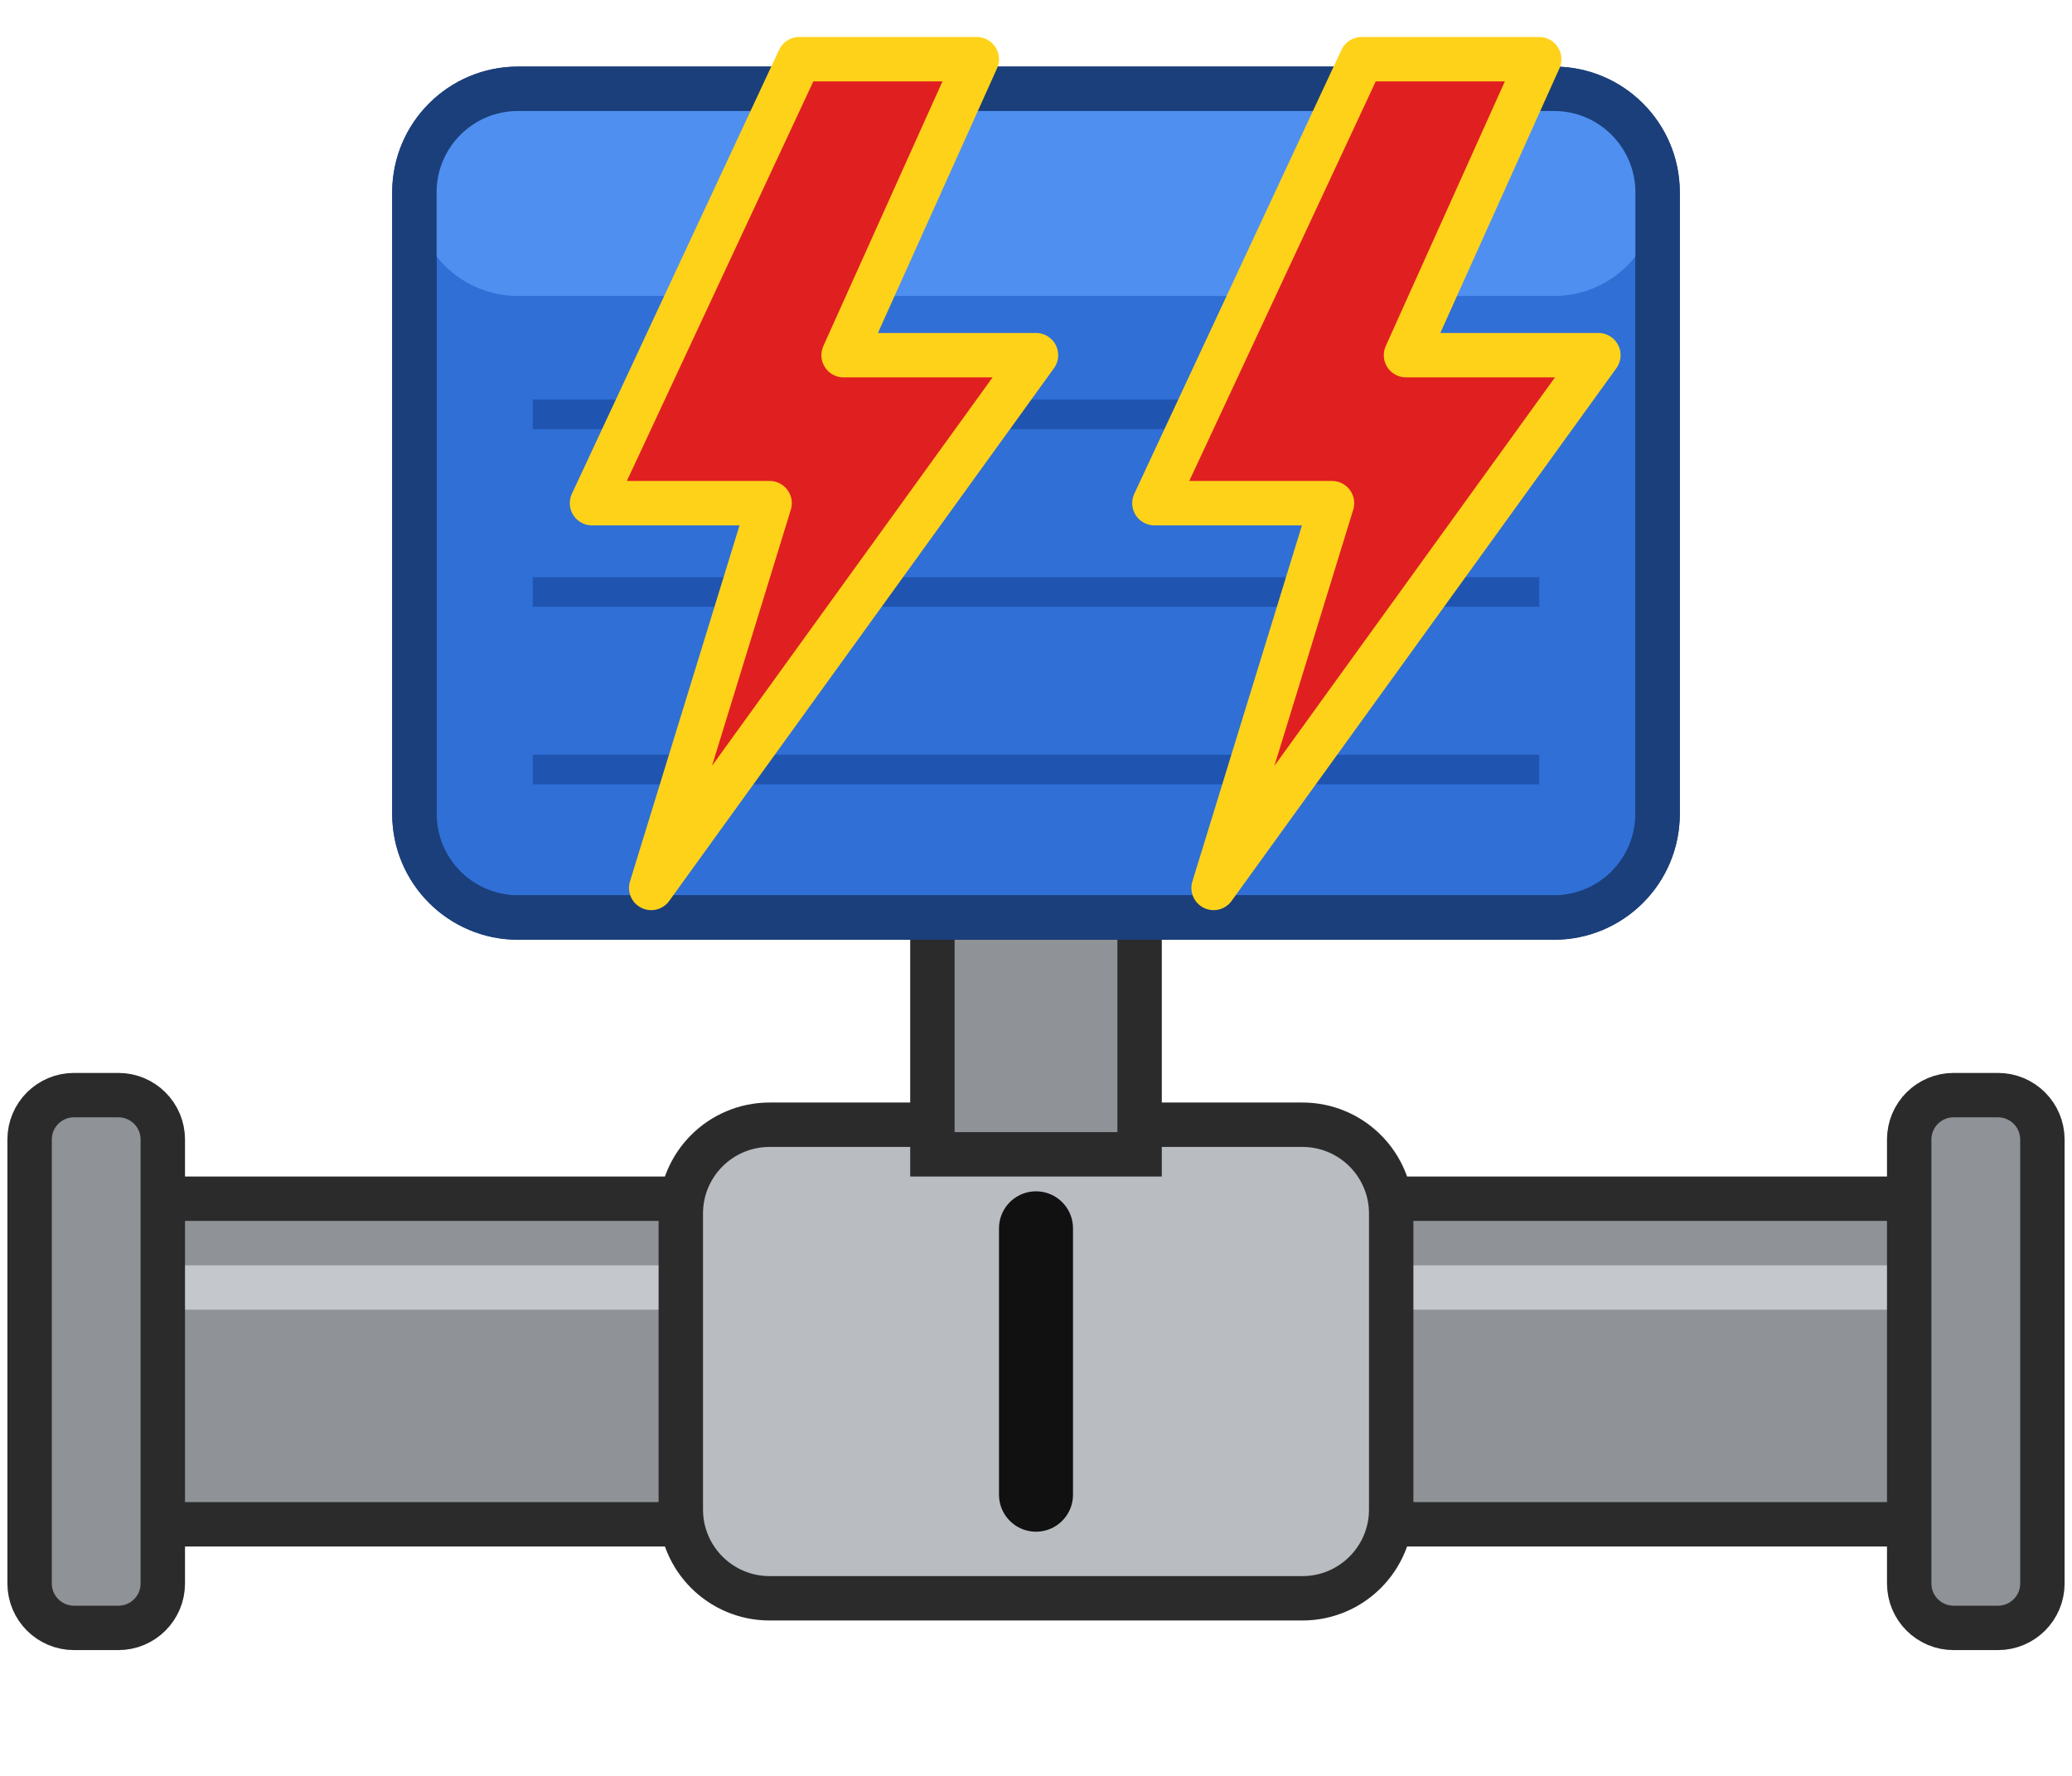
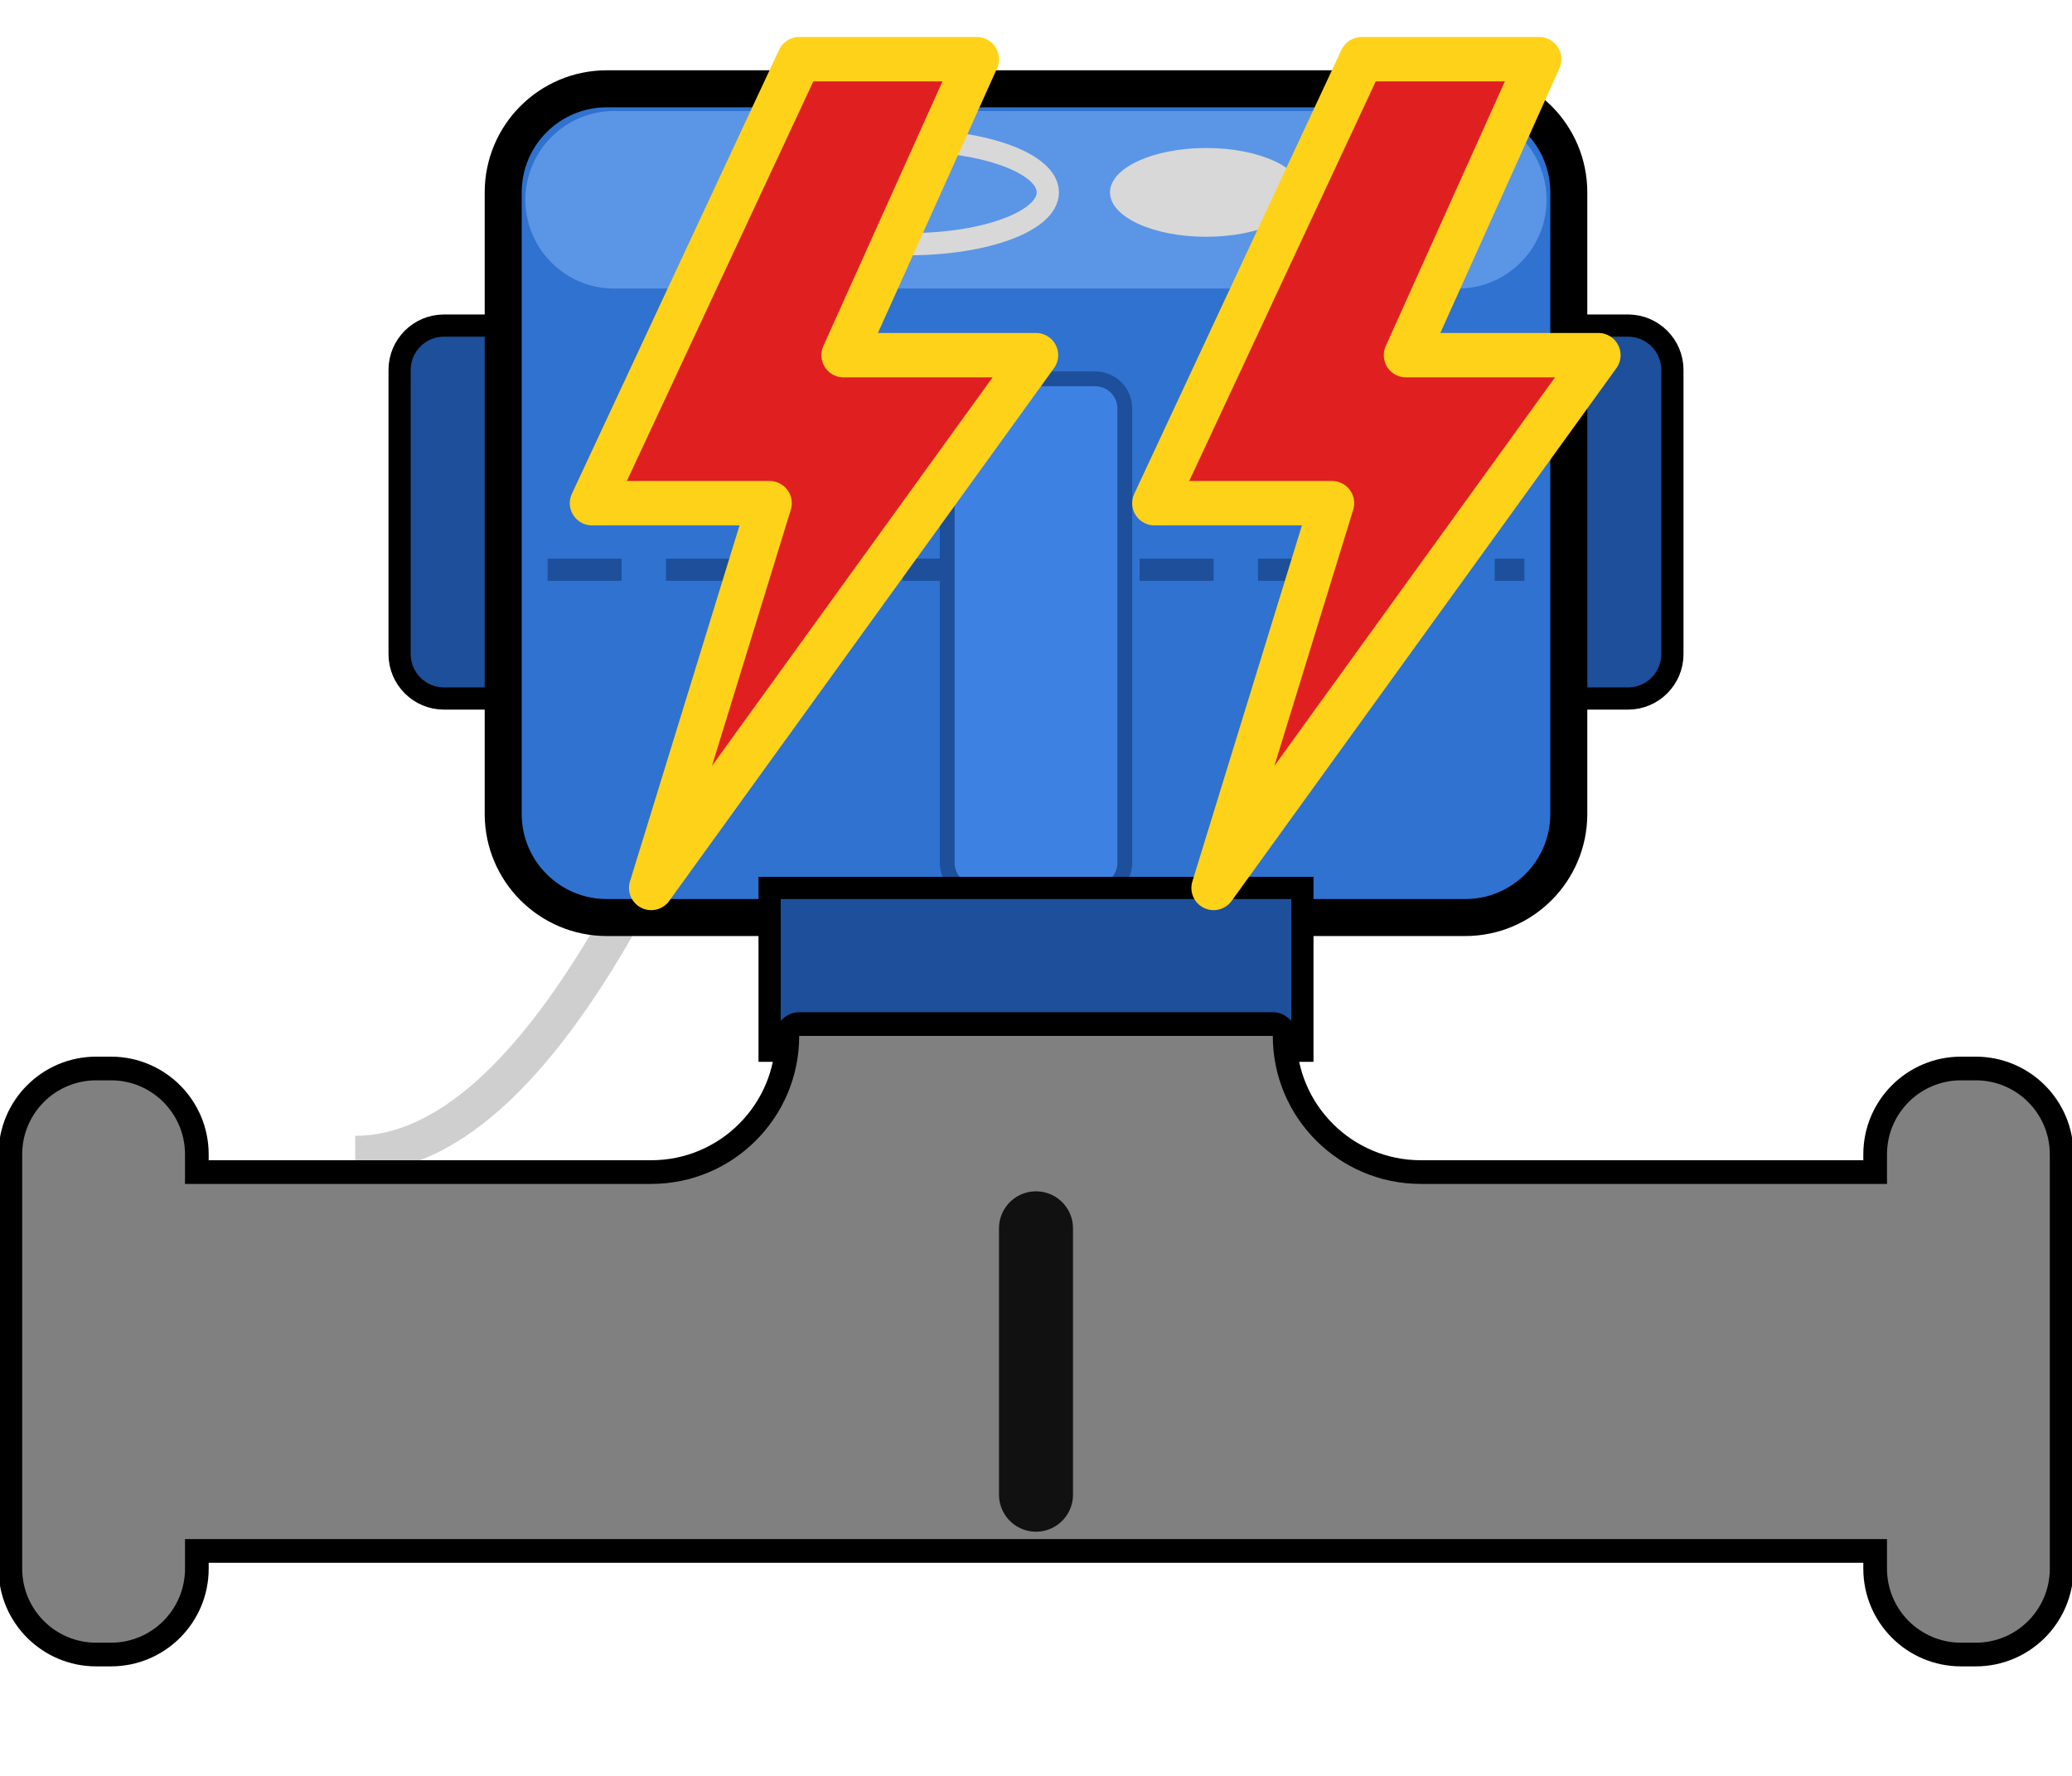
<svg xmlns="http://www.w3.org/2000/svg" viewBox="0 0 140 120">
-   <g>
-     <rect x="8" y="81" width="124" height="22" fill="#8f9296" stroke="#2b2b2b" stroke-width="3" />
-     <path d="M10 87 H130" stroke="#c4c7cb" stroke-width="3" stroke-linecap="round" />
-     <rect x="2" y="74" width="9" height="36" rx="3" fill="#8f9296" stroke="#2b2b2b" stroke-width="3" />
-     <rect x="129" y="74" width="9" height="36" rx="3" fill="#8f9296" stroke="#2b2b2b" stroke-width="3" />
-     <rect x="46" y="76" width="48" height="32" rx="6" fill="#b9bcc0" stroke="#2b2b2b" stroke-width="3" />
-     <rect x="63" y="60" width="14" height="18" fill="#8f9296" stroke="#2b2b2b" stroke-width="3" />
-     <path d="M70 83 V101" stroke="#111" stroke-width="5" stroke-linecap="round" />
-     <rect x="28" y="6" width="84" height="56" rx="7" fill="#2f6fd6" stroke="#1b3f7a" stroke-width="3" />
-     <rect x="28" y="6" width="84" height="14" rx="7" fill="#4f8ff0" />
-     <path d="M36 28 H104 M36 40 H104 M36 52 H104" stroke="#1f55b0" stroke-width="2" />
-     <rect x="28" y="6" width="84" height="56" rx="7" fill="none" stroke="#1b3f7a" stroke-width="3" />
+   <path d="M42 62 Q33.0 78 24 78" fill="none" stroke="#cfcfcf" stroke-width="2.5" />
+   <rect x="27" y="22" width="86" height="25.2" rx="3" fill="#1d4f9a" stroke="#000" stroke-width="1.5" />
+   <rect x="34" y="6" width="72" height="56" rx="7" fill="#2f72d0" stroke="#000" stroke-width="2.5" />
+   <rect x="35.5" y="7.5" width="69" height="12" rx="6" fill="#5b95e6" />
+   <ellipse cx="61.4" cy="13" rx="9.4" ry="3.5" fill="none" stroke="#d8d8d8" stroke-width="1.5" />
+   <ellipse cx="81.5" cy="13" rx="6.5" ry="3" fill="#d8d8d8" />
+   <path d="M37 38.5 H103" stroke="#1d4f9a" stroke-width="1.5" stroke-dasharray="5 3" />
+   <rect x="64.0" y="25.6" width="12" height="34.7" rx="2" fill="#3d82e3" stroke="#1d4f9a" stroke-width="1" />
+   <rect x="52" y="60" width="36" height="11" fill="#1d4f9a" stroke="#000" stroke-width="1.5" />
+   <g fill="#000" stroke="#000" stroke-width="3.2" stroke-linejoin="round">
+     <path d="M12 80 H44 A10 10 0 0 0 54 70 H86 A10 10 0 0 0 96 80 H128 V104 H12 Z" />
+     <rect x="0" y="-19" width="11" height="38" rx="5" transform="translate(1.50 92.00) rotate(0.00)" />
+     <rect x="0" y="-19" width="11" height="38" rx="5" transform="translate(138.50 92.00) rotate(180.00)" />
  </g>
+   <g fill="#808080">
+     <path d="M12 80 H44 A10 10 0 0 0 54 70 H86 A10 10 0 0 0 96 80 H128 V104 H12 Z" />
+     <rect x="0" y="-19" width="11" height="38" rx="5" transform="translate(1.50 92.00) rotate(0.00)" />
+     <rect x="0" y="-19" width="11" height="38" rx="5" transform="translate(138.50 92.00) rotate(180.00)" />
+   </g>
+   <path d="M70 83 V101" stroke="#111" stroke-width="5" stroke-linecap="round" />
  <path transform="translate(40 4)" d="M14 0 L0 30 H12 L4 56 L30 20 H17 L26 0 Z" fill="#e02020" stroke="#ffd21a" stroke-width="3" stroke-linejoin="round" />
  <path transform="translate(78 4)" d="M14 0 L0 30 H12 L4 56 L30 20 H17 L26 0 Z" fill="#e02020" stroke="#ffd21a" stroke-width="3" stroke-linejoin="round" />
</svg>
